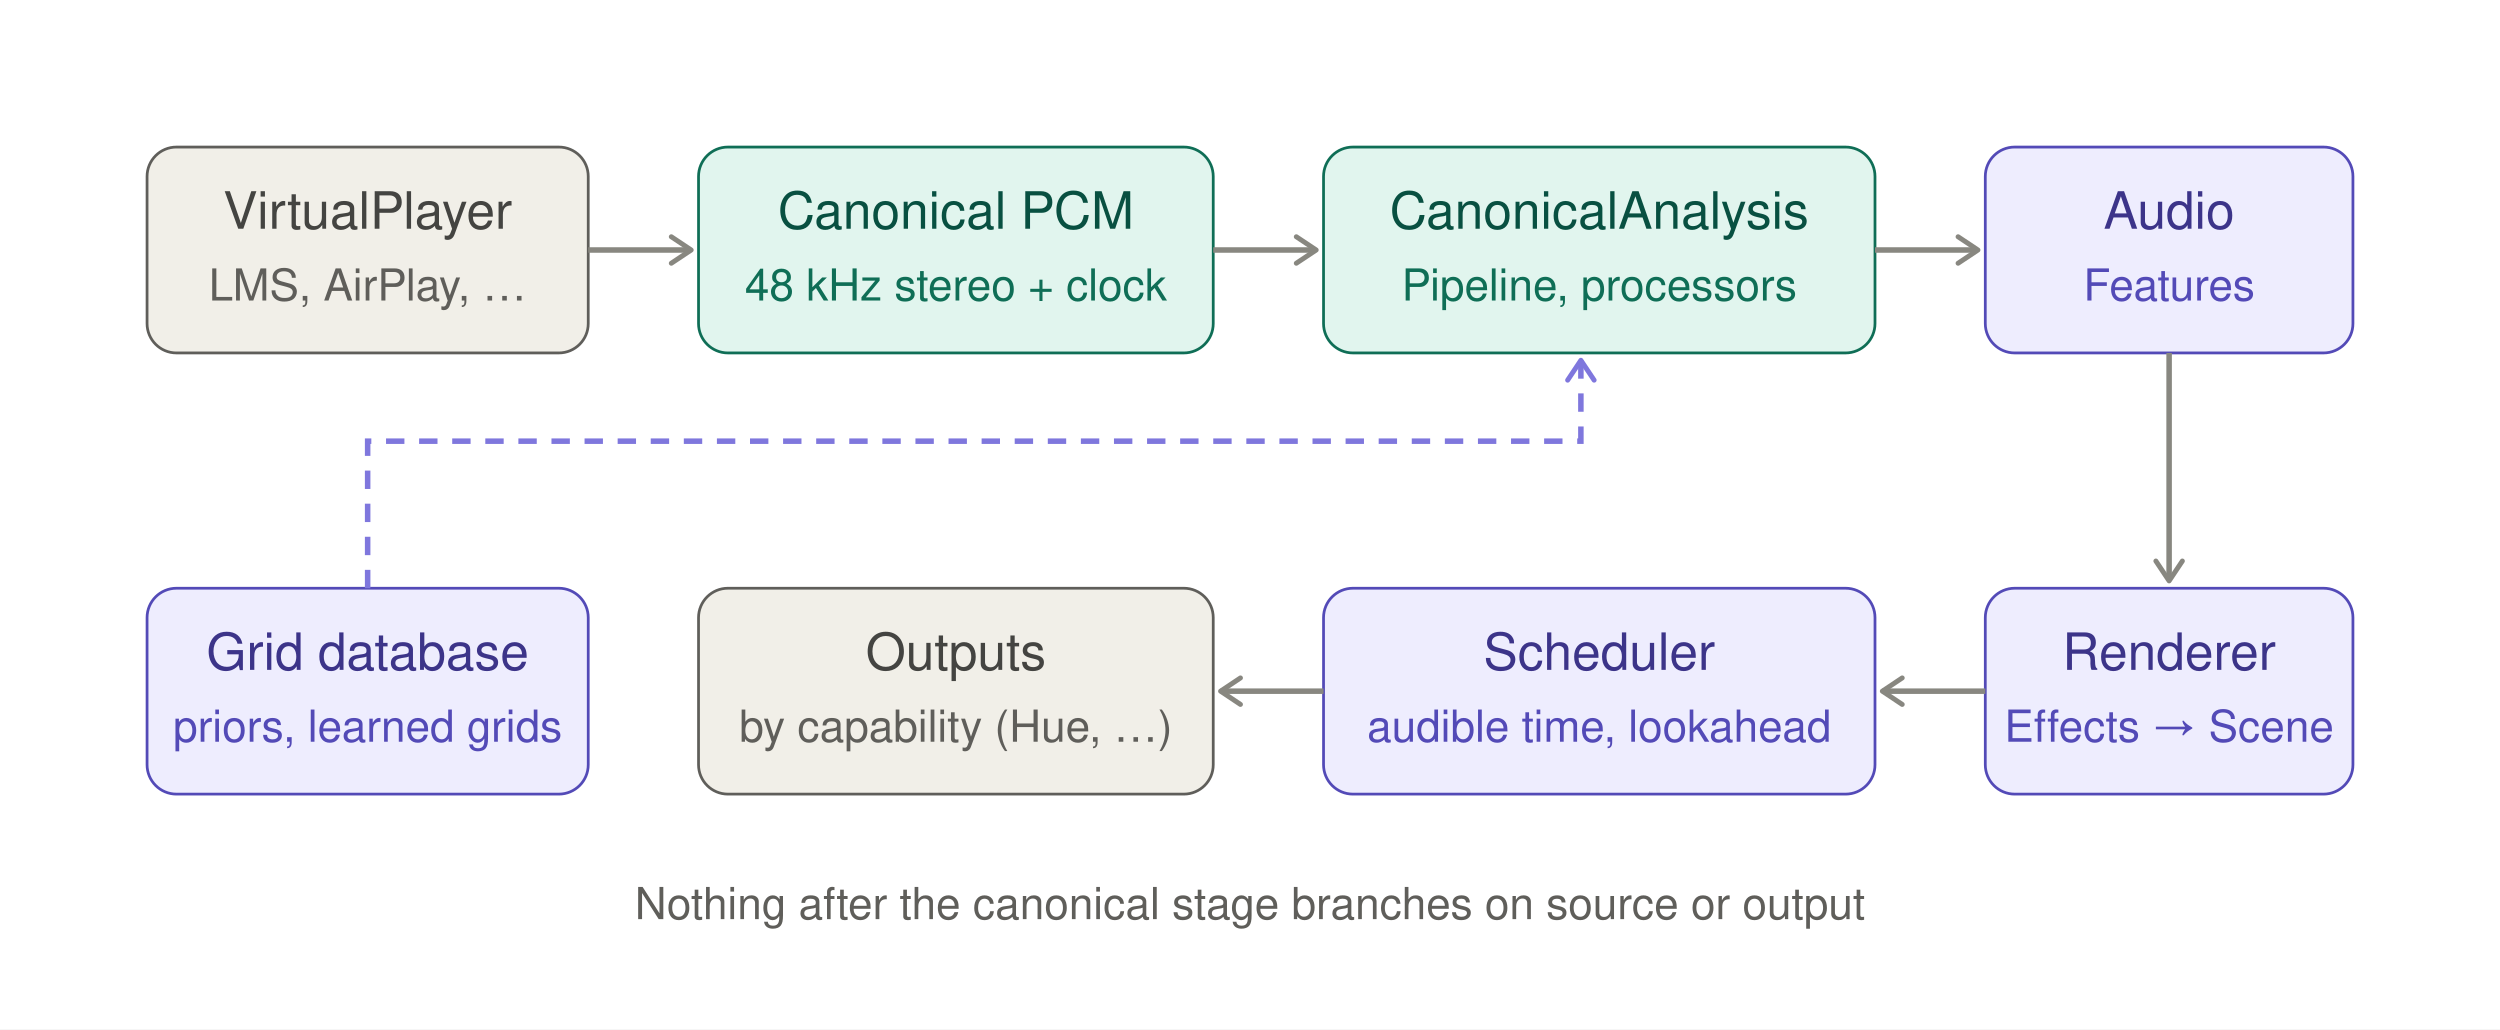
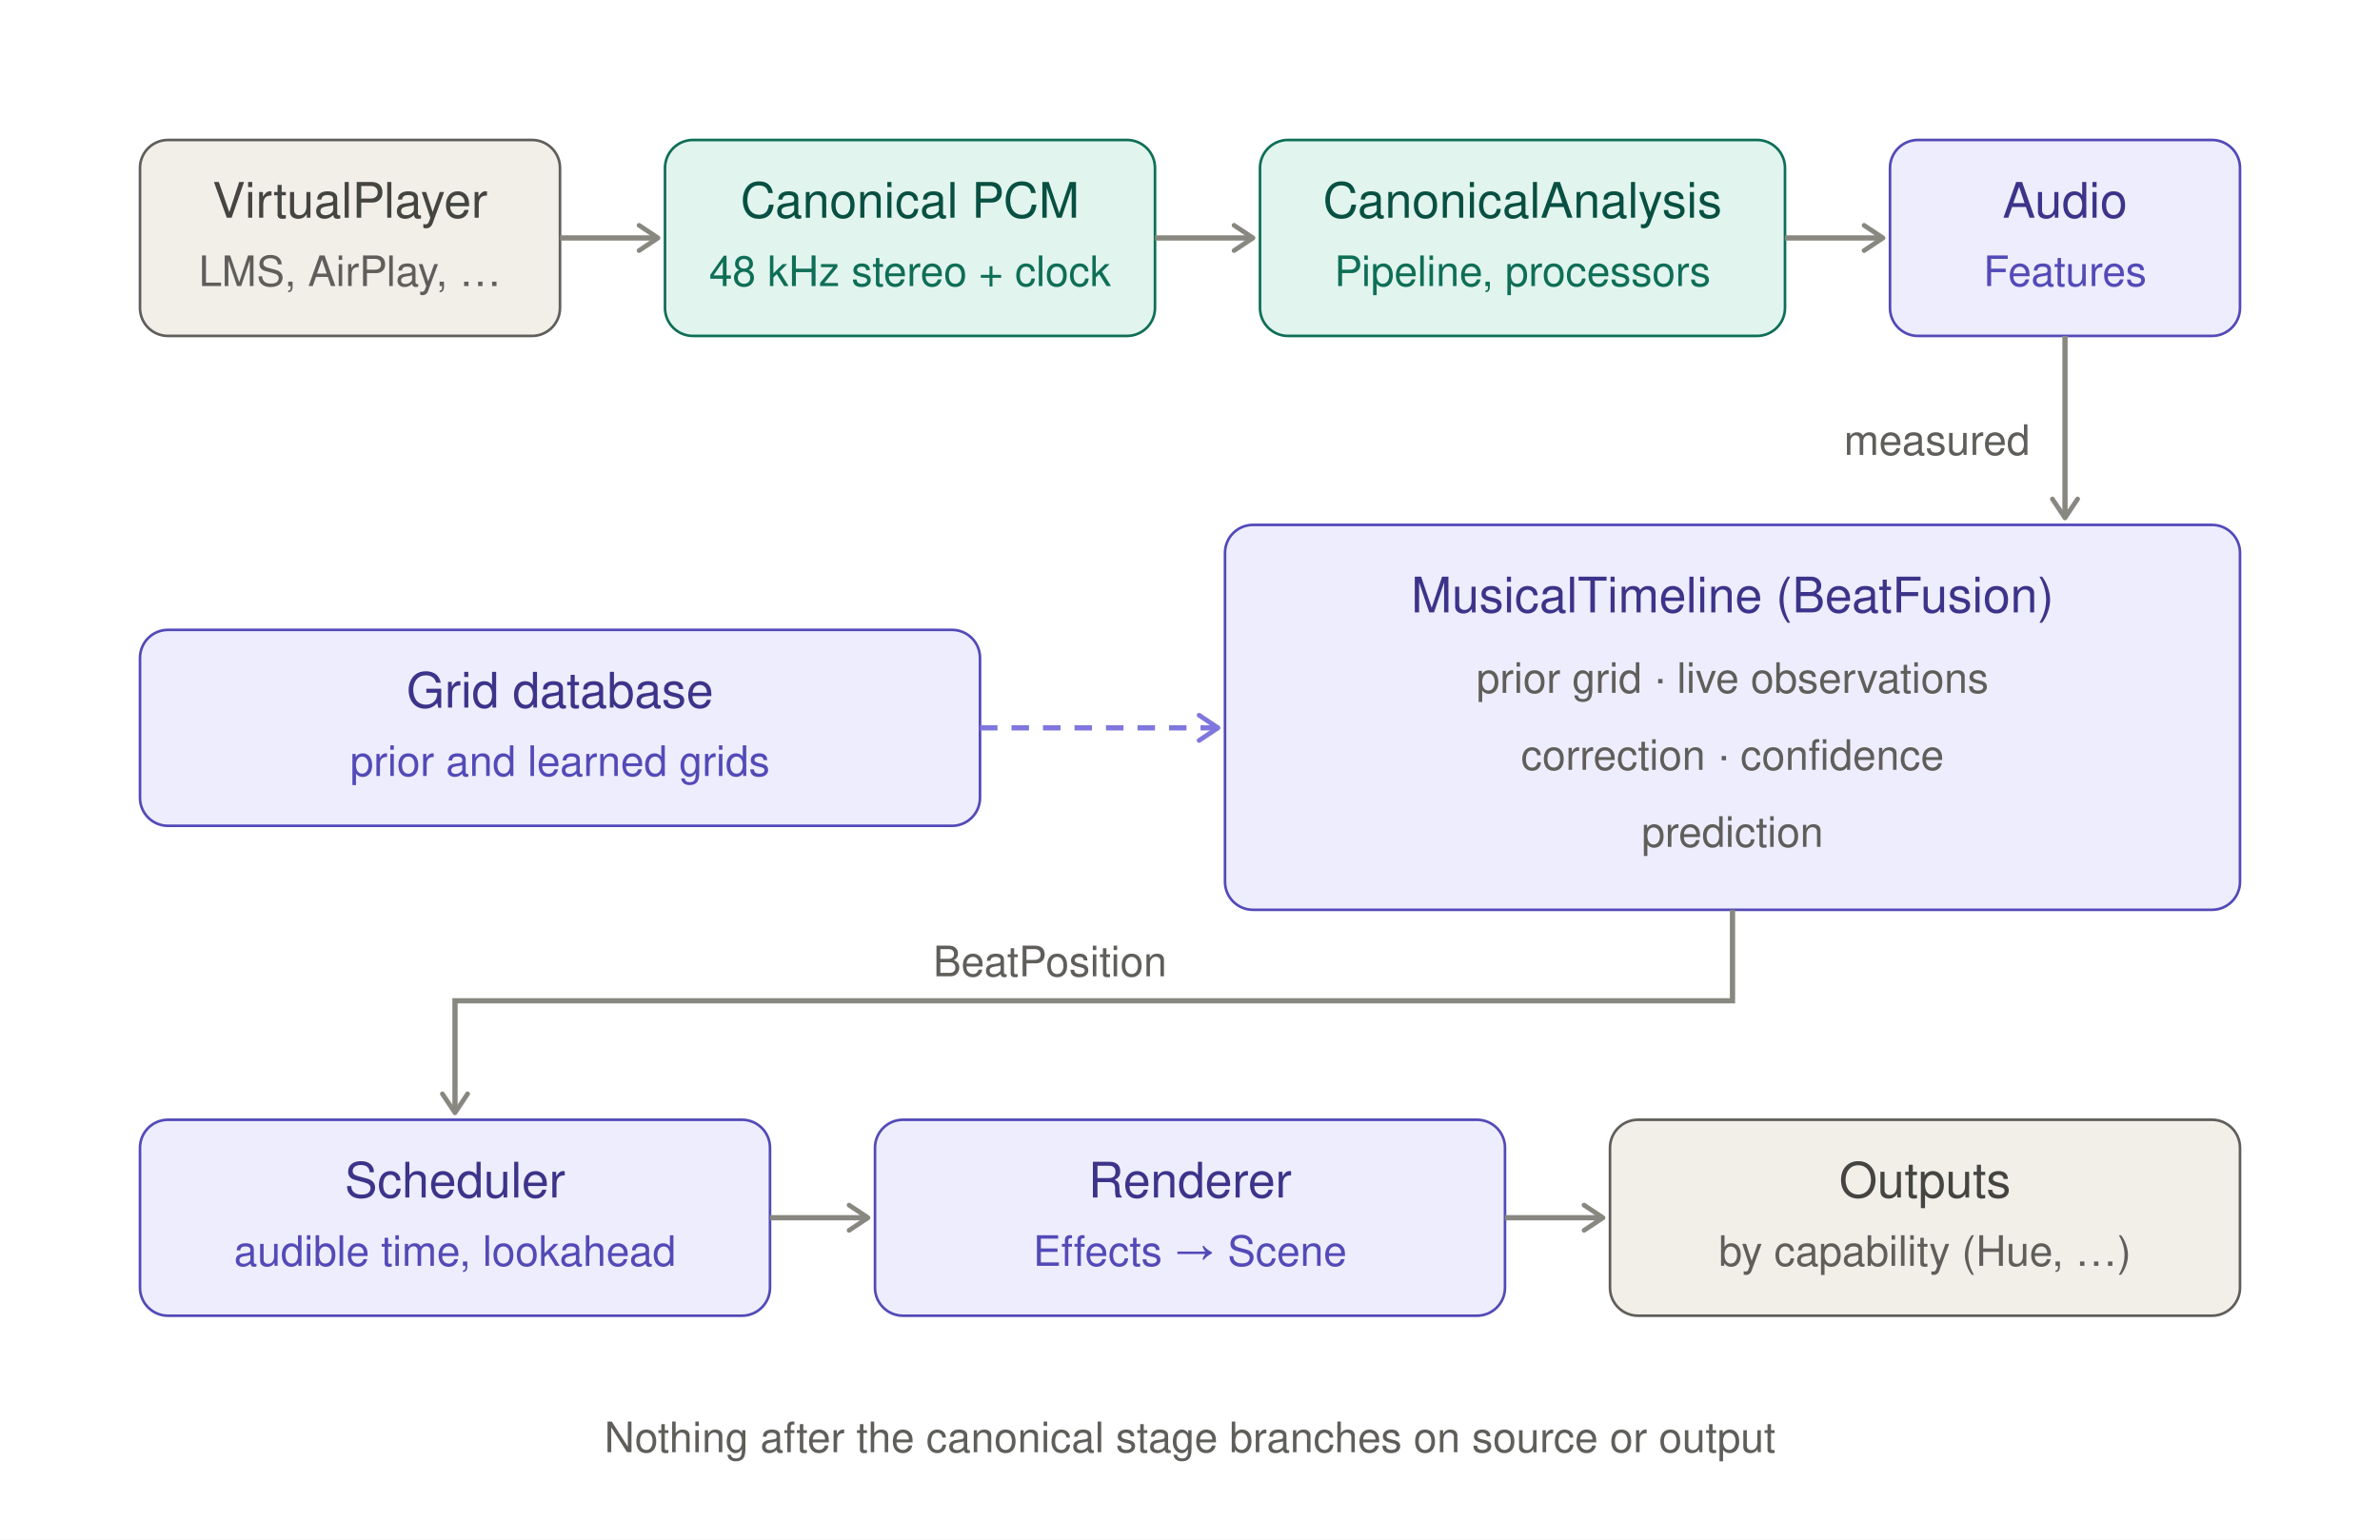
- <svg xmlns="http://www.w3.org/2000/svg" width="680" height="280" viewBox="0 0 680 280" role="img">
-   <rect width="680" height="280" fill="#FFFFFF" />
+ <svg xmlns="http://www.w3.org/2000/svg" width="680" height="440" viewBox="0 0 680 440" role="img">
+   <rect width="680" height="440" fill="#FFFFFF" />
  <defs>
    <marker id="arrow" viewBox="0 0 10 10" refX="8" refY="5" markerWidth="6" markerHeight="6" orient="auto-start-reverse">
      <path d="M2 1L8 5L2 9" fill="none" stroke="context-stroke" stroke-width="1.5" stroke-linecap="round" stroke-linejoin="round" />
    </marker>
  </defs>
  <rect x="40" y="40" width="120" height="56" rx="8" fill="#F1EFE8" stroke="#5F5E5A" stroke-width="0.75" />
  <text x="100.0" y="59.0" text-anchor="middle" dominant-baseline="central" font-size="14" font-weight="500" fill="#444441" font-family="-apple-system,Segoe UI,Helvetica,Arial,sans-serif">VirtualPlayer</text>
  <text x="100.0" y="79.0" text-anchor="middle" dominant-baseline="central" font-size="12" fill="#5F5E5A" font-family="-apple-system,Segoe UI,Helvetica,Arial,sans-serif">LMS, AirPlay, …</text>
  <rect x="190" y="40" width="140" height="56" rx="8" fill="#E1F5EE" stroke="#0F6E56" stroke-width="0.75" />
  <text x="260.0" y="59.0" text-anchor="middle" dominant-baseline="central" font-size="14" font-weight="500" fill="#085041" font-family="-apple-system,Segoe UI,Helvetica,Arial,sans-serif">Canonical PCM</text>
  <text x="260.0" y="79.0" text-anchor="middle" dominant-baseline="central" font-size="12" fill="#0F6E56" font-family="-apple-system,Segoe UI,Helvetica,Arial,sans-serif">48 kHz stereo + clock</text>
  <rect x="360" y="40" width="150" height="56" rx="8" fill="#E1F5EE" stroke="#0F6E56" stroke-width="0.75" />
  <text x="435.0" y="59.0" text-anchor="middle" dominant-baseline="central" font-size="14" font-weight="500" fill="#085041" font-family="-apple-system,Segoe UI,Helvetica,Arial,sans-serif">CanonicalAnalysis</text>
  <text x="435.0" y="79.0" text-anchor="middle" dominant-baseline="central" font-size="12" fill="#0F6E56" font-family="-apple-system,Segoe UI,Helvetica,Arial,sans-serif">Pipeline, processors</text>
  <rect x="540" y="40" width="100" height="56" rx="8" fill="#EEEDFE" stroke="#534AB7" stroke-width="0.75" />
  <text x="590.0" y="59.0" text-anchor="middle" dominant-baseline="central" font-size="14" font-weight="500" fill="#3C3489" font-family="-apple-system,Segoe UI,Helvetica,Arial,sans-serif">Audio</text>
  <text x="590.0" y="79.0" text-anchor="middle" dominant-baseline="central" font-size="12" fill="#534AB7" font-family="-apple-system,Segoe UI,Helvetica,Arial,sans-serif">Features</text>
  <path d="M160 68 L188 68" fill="none" stroke="#888780" stroke-width="1.5" marker-end="url(#arrow)" />
  <path d="M330 68 L358 68" fill="none" stroke="#888780" stroke-width="1.5" marker-end="url(#arrow)" />
  <path d="M510 68 L538 68" fill="none" stroke="#888780" stroke-width="1.5" marker-end="url(#arrow)" />
-   <rect x="540" y="160" width="100" height="56" rx="8" fill="#EEEDFE" stroke="#534AB7" stroke-width="0.75" />
-   <text x="590.0" y="179.0" text-anchor="middle" dominant-baseline="central" font-size="14" font-weight="500" fill="#3C3489" font-family="-apple-system,Segoe UI,Helvetica,Arial,sans-serif">Renderer</text>
-   <text x="590.0" y="199.0" text-anchor="middle" dominant-baseline="central" font-size="12" fill="#534AB7" font-family="-apple-system,Segoe UI,Helvetica,Arial,sans-serif">Effects → Scene</text>
-   <path d="M590 96 L590 158" fill="none" stroke="#888780" stroke-width="1.5" marker-end="url(#arrow)" />
-   <rect x="360" y="160" width="150" height="56" rx="8" fill="#EEEDFE" stroke="#534AB7" stroke-width="0.75" />
-   <text x="435.0" y="179.0" text-anchor="middle" dominant-baseline="central" font-size="14" font-weight="500" fill="#3C3489" font-family="-apple-system,Segoe UI,Helvetica,Arial,sans-serif">Scheduler</text>
-   <text x="435.0" y="199.0" text-anchor="middle" dominant-baseline="central" font-size="12" fill="#534AB7" font-family="-apple-system,Segoe UI,Helvetica,Arial,sans-serif">audible time, lookahead</text>
-   <path d="M540 188 L512 188" fill="none" stroke="#888780" stroke-width="1.5" marker-end="url(#arrow)" />
-   <rect x="190" y="160" width="140" height="56" rx="8" fill="#F1EFE8" stroke="#5F5E5A" stroke-width="0.75" />
-   <text x="260.0" y="179.0" text-anchor="middle" dominant-baseline="central" font-size="14" font-weight="500" fill="#444441" font-family="-apple-system,Segoe UI,Helvetica,Arial,sans-serif">Outputs</text>
-   <text x="260.0" y="199.0" text-anchor="middle" dominant-baseline="central" font-size="12" fill="#5F5E5A" font-family="-apple-system,Segoe UI,Helvetica,Arial,sans-serif">by capability (Hue, …)</text>
-   <path d="M360 188 L332 188" fill="none" stroke="#888780" stroke-width="1.5" marker-end="url(#arrow)" />
-   <rect x="40" y="160" width="120" height="56" rx="8" fill="#EEEDFE" stroke="#534AB7" stroke-width="0.75" />
-   <text x="100.0" y="179.0" text-anchor="middle" dominant-baseline="central" font-size="14" font-weight="500" fill="#3C3489" font-family="-apple-system,Segoe UI,Helvetica,Arial,sans-serif">Grid database</text>
-   <text x="100.0" y="199.0" text-anchor="middle" dominant-baseline="central" font-size="12" fill="#534AB7" font-family="-apple-system,Segoe UI,Helvetica,Arial,sans-serif">priors, learned grids</text>
-   <path d="M100 160 L100 120 L430 120 L430 98" fill="none" stroke="#7F77DD" stroke-width="1.5" stroke-dasharray="5 4" marker-end="url(#arrow)" />
-   <text x="340" y="250" text-anchor="middle" font-size="12" fill="#5F5E5A" font-family="-apple-system,Segoe UI,Helvetica,Arial,sans-serif">Nothing after the canonical stage branches on source or output</text>
+   <rect x="40" y="180" width="240" height="56" rx="8" fill="#EEEDFE" stroke="#534AB7" stroke-width="0.75" />
+   <text x="160.0" y="199.0" text-anchor="middle" dominant-baseline="central" font-size="14" font-weight="500" fill="#3C3489" font-family="-apple-system,Segoe UI,Helvetica,Arial,sans-serif">Grid database</text>
+   <text x="160.0" y="219.0" text-anchor="middle" dominant-baseline="central" font-size="12" fill="#534AB7" font-family="-apple-system,Segoe UI,Helvetica,Arial,sans-serif">prior and learned grids</text>
+   <rect x="350" y="150" width="290" height="110" rx="8" fill="#EEEDFE" stroke="#534AB7" stroke-width="0.75" />
+   <text x="495.0" y="175" text-anchor="middle" font-size="14" font-weight="500" fill="#3C3489" font-family="-apple-system,Segoe UI,Helvetica,Arial,sans-serif">MusicalTimeline (BeatFusion)</text>
+   <text x="495.0" y="198" text-anchor="middle" font-size="12" fill="#5F5E5A" font-family="-apple-system,Segoe UI,Helvetica,Arial,sans-serif">prior grid · live observations</text>
+   <text x="495.0" y="220" text-anchor="middle" font-size="12" fill="#5F5E5A" font-family="-apple-system,Segoe UI,Helvetica,Arial,sans-serif">correction · confidence</text>
+   <text x="495.0" y="242" text-anchor="middle" font-size="12" fill="#5F5E5A" font-family="-apple-system,Segoe UI,Helvetica,Arial,sans-serif">prediction</text>
+   <path d="M590 96 L590 148" fill="none" stroke="#888780" stroke-width="1.5" marker-end="url(#arrow)" />
+   <text x="580" y="130" text-anchor="end" font-size="12" fill="#5F5E5A" font-family="-apple-system,Segoe UI,Helvetica,Arial,sans-serif">measured</text>
+   <path d="M280 208 L348 208" fill="none" stroke="#7F77DD" stroke-width="1.5" stroke-dasharray="5 4" marker-end="url(#arrow)" />
+   <path d="M495 260 L495 286 L130 286 L130 318" fill="none" stroke="#888780" stroke-width="1.5" marker-end="url(#arrow)" />
+   <text x="300" y="279" text-anchor="middle" font-size="12" fill="#5F5E5A" font-family="-apple-system,Segoe UI,Helvetica,Arial,sans-serif">BeatPosition</text>
+   <rect x="40" y="320" width="180" height="56" rx="8" fill="#EEEDFE" stroke="#534AB7" stroke-width="0.75" />
+   <text x="130.0" y="339.0" text-anchor="middle" dominant-baseline="central" font-size="14" font-weight="500" fill="#3C3489" font-family="-apple-system,Segoe UI,Helvetica,Arial,sans-serif">Scheduler</text>
+   <text x="130.0" y="359.0" text-anchor="middle" dominant-baseline="central" font-size="12" fill="#534AB7" font-family="-apple-system,Segoe UI,Helvetica,Arial,sans-serif">audible time, lookahead</text>
+   <rect x="250" y="320" width="180" height="56" rx="8" fill="#EEEDFE" stroke="#534AB7" stroke-width="0.75" />
+   <text x="340.0" y="339.0" text-anchor="middle" dominant-baseline="central" font-size="14" font-weight="500" fill="#3C3489" font-family="-apple-system,Segoe UI,Helvetica,Arial,sans-serif">Renderer</text>
+   <text x="340.0" y="359.0" text-anchor="middle" dominant-baseline="central" font-size="12" fill="#534AB7" font-family="-apple-system,Segoe UI,Helvetica,Arial,sans-serif">Effects → Scene</text>
+   <rect x="460" y="320" width="180" height="56" rx="8" fill="#F1EFE8" stroke="#5F5E5A" stroke-width="0.75" />
+   <text x="550.0" y="339.0" text-anchor="middle" dominant-baseline="central" font-size="14" font-weight="500" fill="#444441" font-family="-apple-system,Segoe UI,Helvetica,Arial,sans-serif">Outputs</text>
+   <text x="550.0" y="359.0" text-anchor="middle" dominant-baseline="central" font-size="12" fill="#5F5E5A" font-family="-apple-system,Segoe UI,Helvetica,Arial,sans-serif">by capability (Hue, …)</text>
+   <path d="M220 348 L248 348" fill="none" stroke="#888780" stroke-width="1.5" marker-end="url(#arrow)" />
+   <path d="M430 348 L458 348" fill="none" stroke="#888780" stroke-width="1.5" marker-end="url(#arrow)" />
+   <text x="340" y="415" text-anchor="middle" font-size="12" fill="#5F5E5A" font-family="-apple-system,Segoe UI,Helvetica,Arial,sans-serif">Nothing after the canonical stage branches on source or output</text>
</svg>
